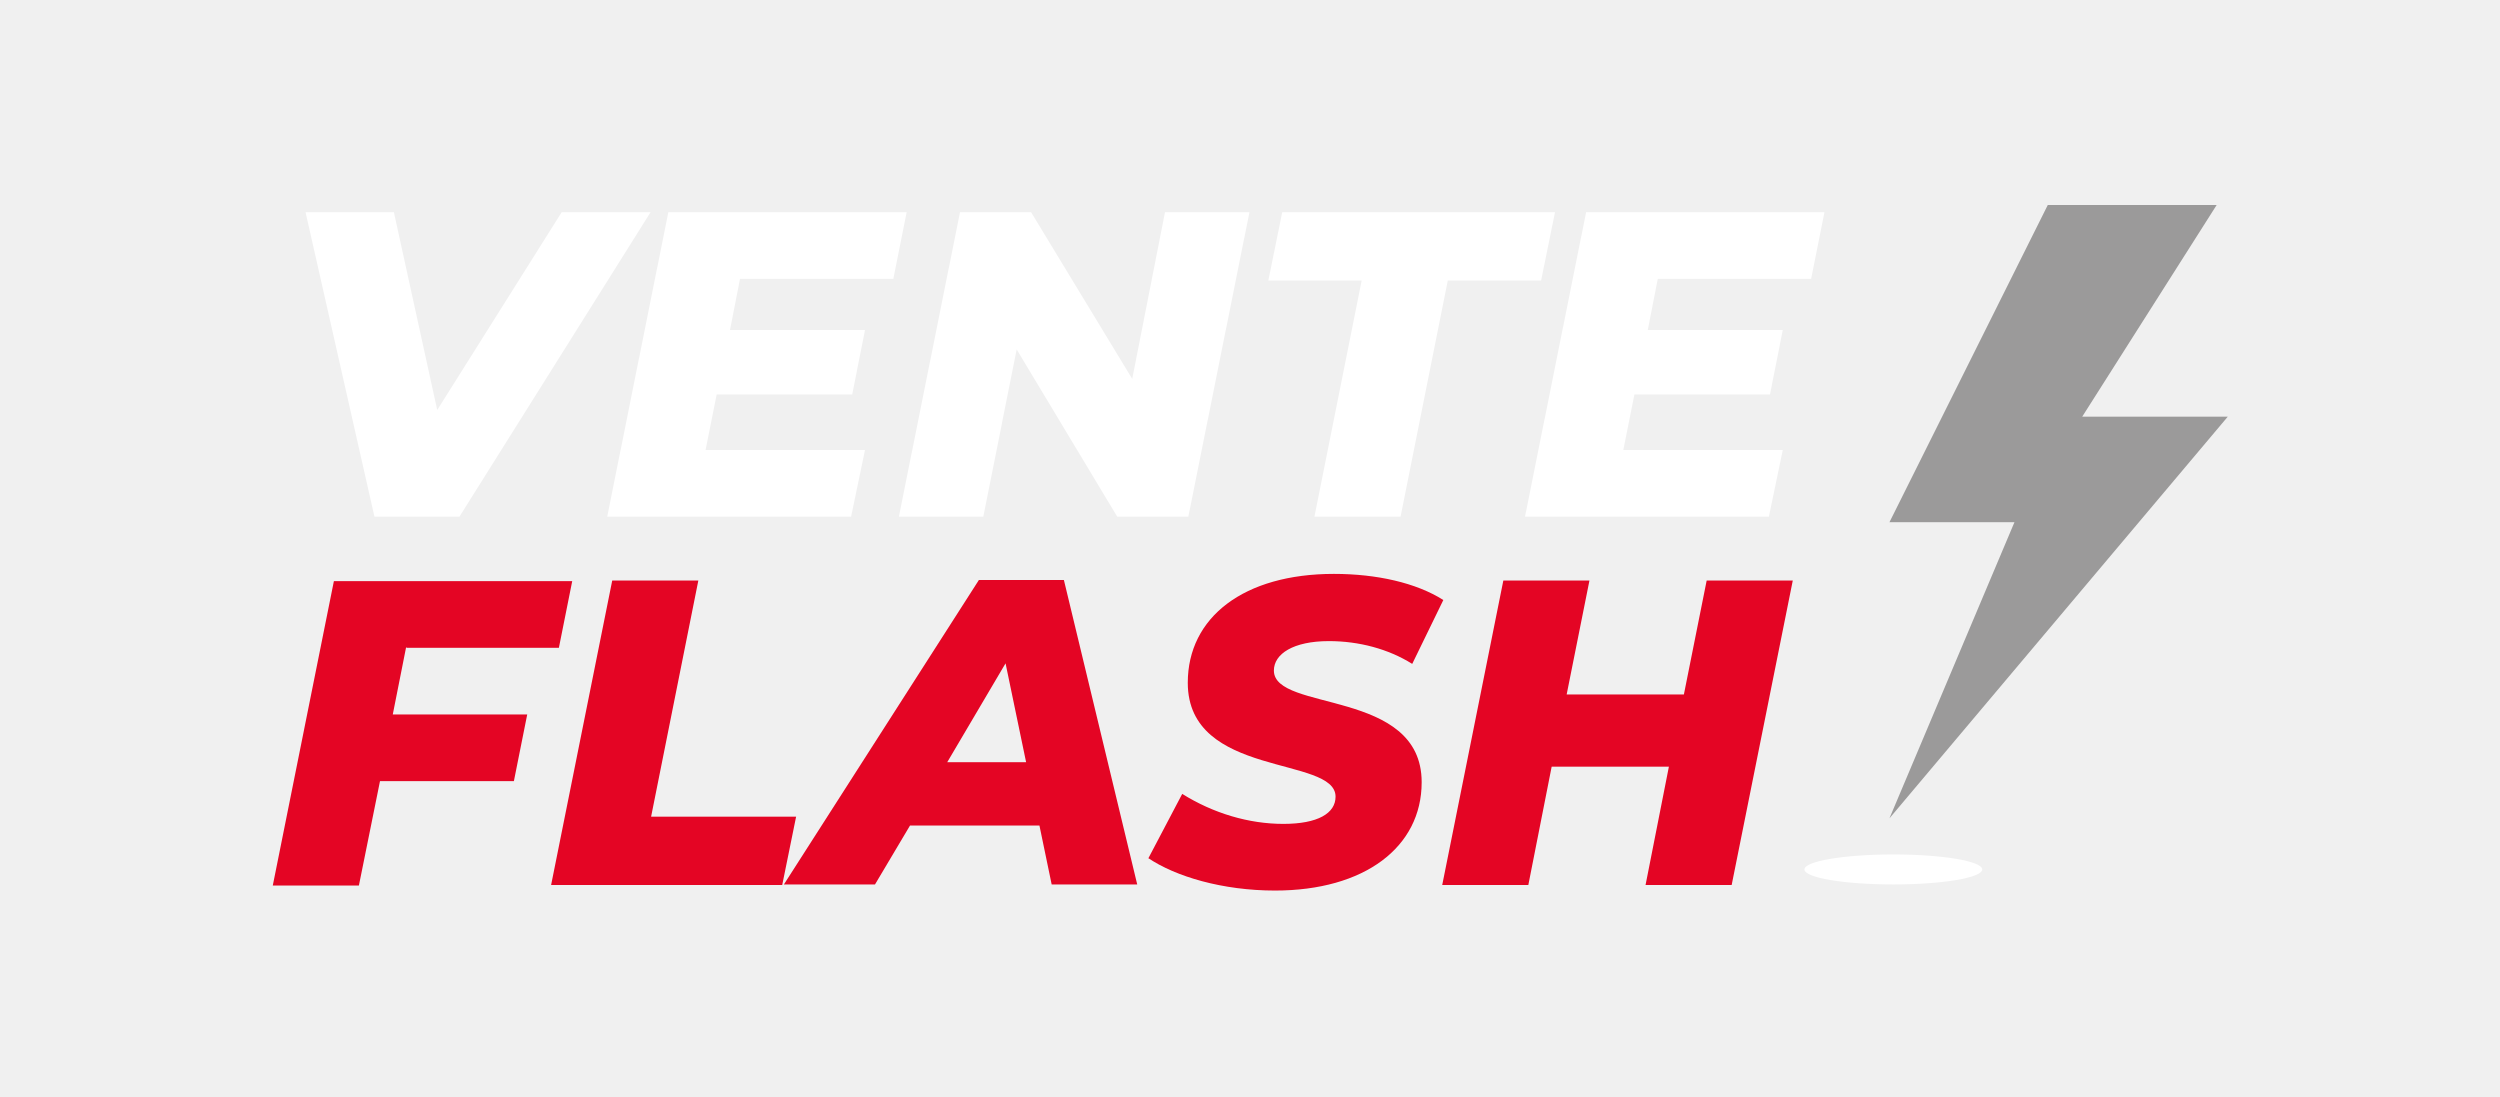
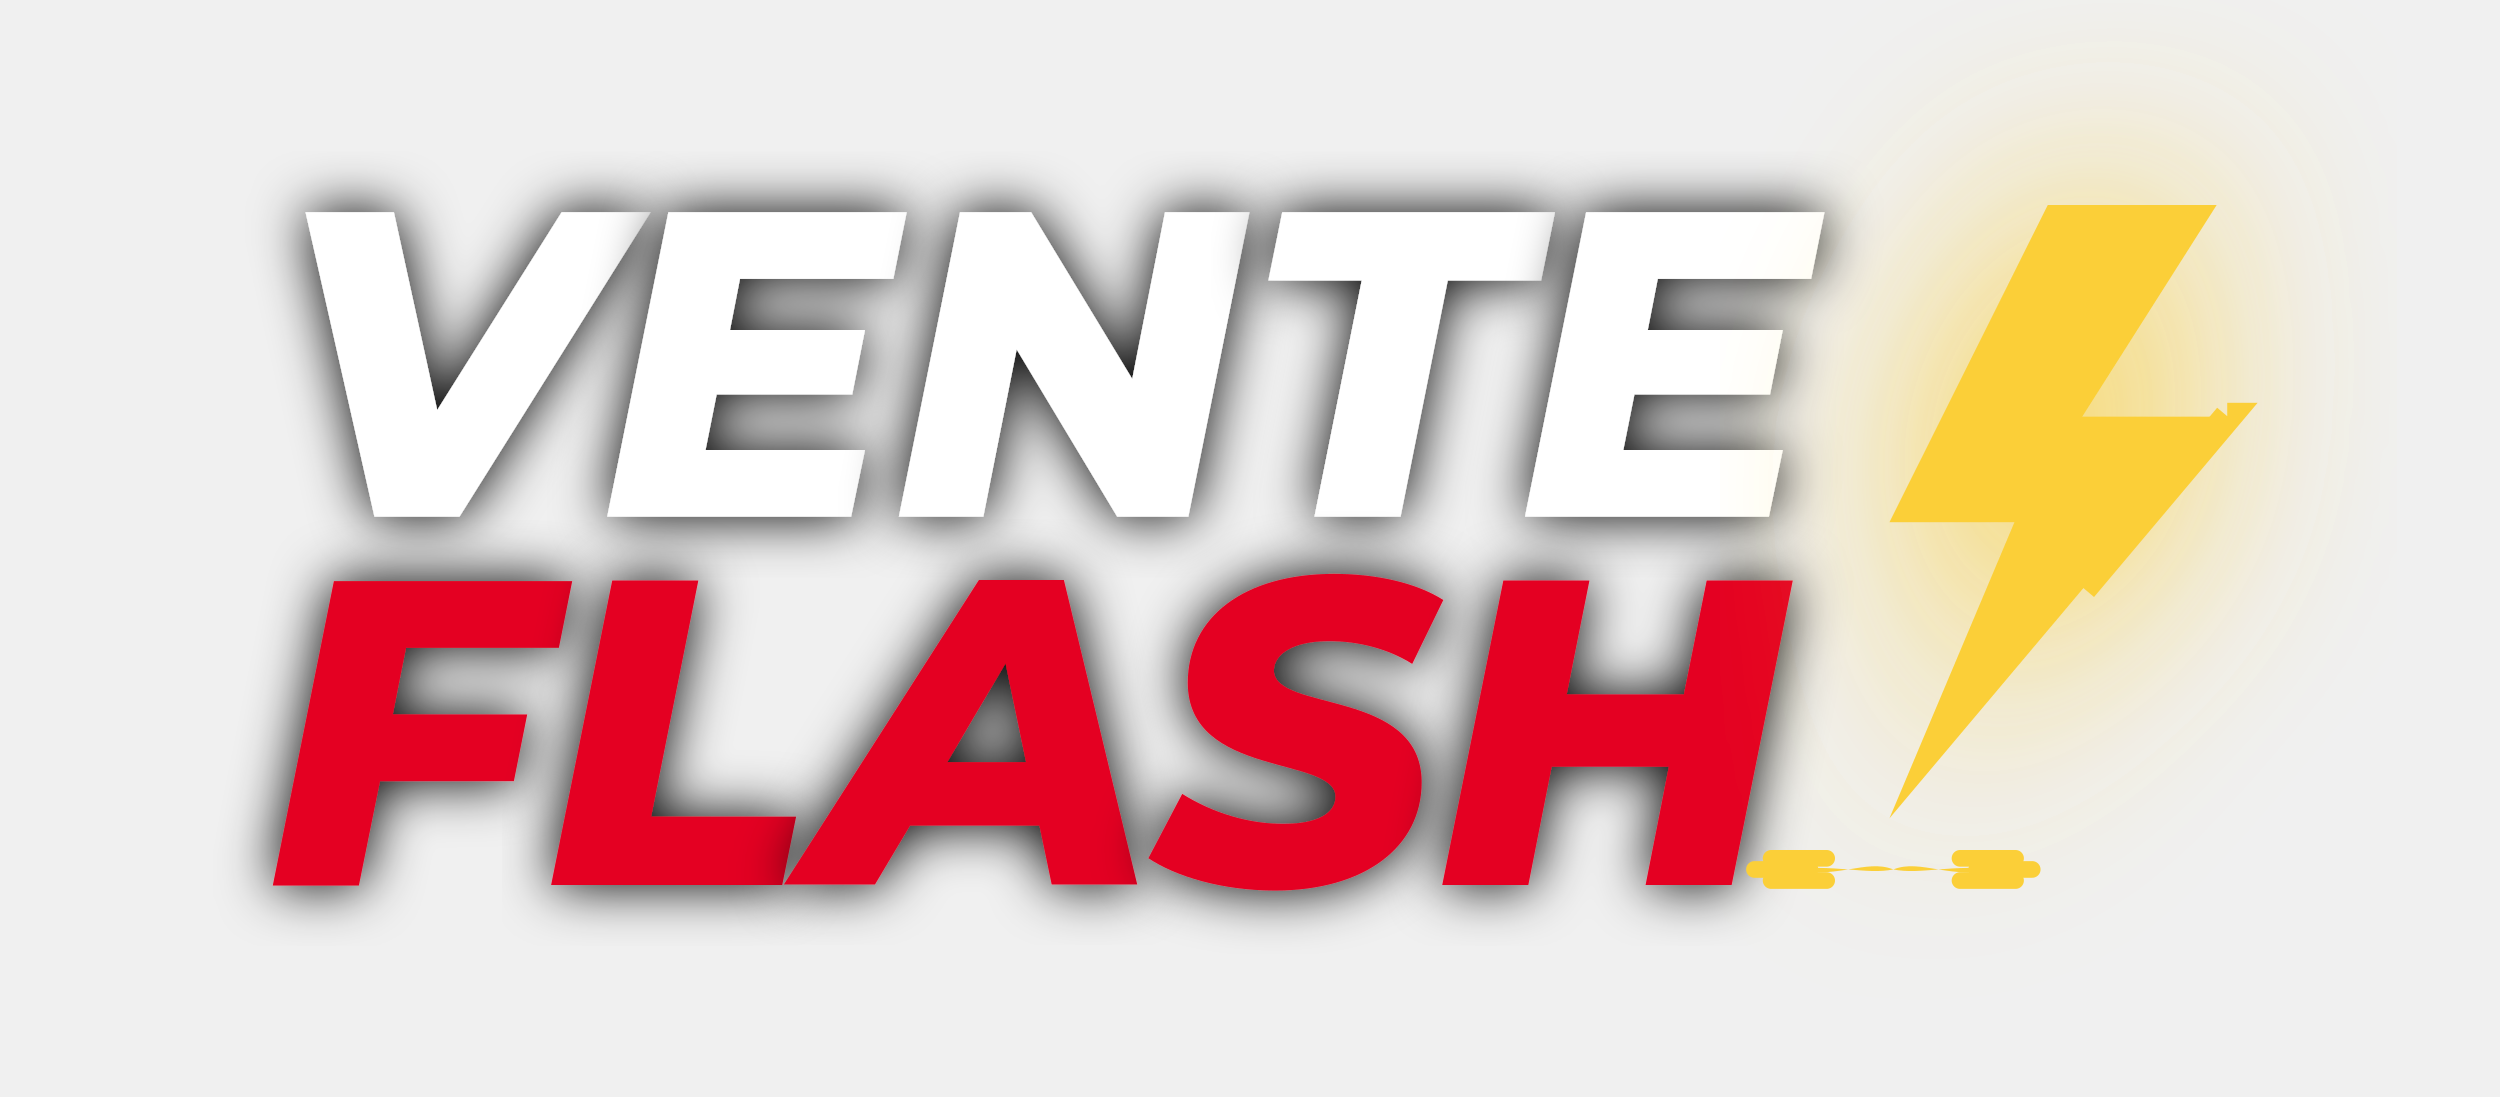
<svg xmlns="http://www.w3.org/2000/svg" id="Calque_1" version="1.1" viewBox="0 0 45 19.74">
  <defs>
+     <filter id="edgeGlow" x="-20%" y="-20%" width="140%" height="140%">
+       <feGaussianBlur in="SourceAlpha" stdDeviation="0.5" result="blur" />
+       <feOffset in="blur" dx="0" dy="0" result="offsetBlur" />
+       <feMerge>
+         <feMergeNode in="offsetBlur" />
+         <feMergeNode in="SourceGraphic" />
+       </feMerge>
+     </filter>
+     <filter id="flashGlow" x="-50%" y="-50%" width="200%" height="200%">
+       <feGaussianBlur in="SourceAlpha" stdDeviation="2" result="blur" />
+       <feFlood flood-color="#FBCF38" result="color" />
+       <feComposite in="color" in2="blur" operator="in" result="glowColor" />
+       <feMerge>
+         <feMergeNode in="glowColor" />
+         <feMergeNode in="SourceGraphic" />
+       </feMerge>
+     </filter>
+     <linearGradient id="travelGlow" x1="0%" y1="0%" x2="100%" y2="0%">
+       <stop offset="0%" stop-color="#ffffff00">
+         <animate attributeName="offset" values="0;1" dur="2s" repeatCount="indefinite" />
+       </stop>
+       <stop offset="50%" stop-color="#ffffff">
+         <animate attributeName="offset" values="0;1" dur="2s" repeatCount="indefinite" />
+       </stop>
+       <stop offset="100%" stop-color="#ffffff00">
+         <animate attributeName="offset" values="0;1" dur="2s" repeatCount="indefinite" />
+       </stop>
+     </linearGradient>
+     <mask id="letterMask">
+       <g fill="white">
+         <path d="M11.71,3.82l-3.44,5.48h-1.53l-1.24-5.48h1.59l.78,3.56,2.24-3.56h1.6Z" />
+         <path d="M13.32,5.02l-.18.92h2.43l-.23,1.16h-2.44l-.2,1h2.87l-.25,1.2h-4.39l1.1-5.48h4.29l-.24,1.2h-2.76Z" />
+         <path d="M22.49,3.82l-1.1,5.48h-1.28l-1.81-3.01-.6,3.01h-1.52l1.1-5.48h1.28l1.82,3,.59-3h1.52Z" />
+         <path d="M24.51,5.05h-1.68l.25-1.23h4.91l-.25,1.23h-1.68l-.85,4.25h-1.55l.85-4.25Z" />
+         <path d="M29.84,5.02l-.18.92h2.43l-.23,1.16h-2.44l-.2,1h2.87l-.25,1.2h-4.39l1.1-5.48h4.29l-.24,1.2h-2.76Z" />
+         <path d="M7.31,11.65l-.24,1.21h2.42l-.24,1.2h-2.41l-.38,1.88h-1.55l1.1-5.48h4.29l-.24,1.2h-2.74Z" />
+         <path d="M11.02,10.45h1.55l-.85,4.25h2.61l-.25,1.23h-4.16l1.1-5.48Z" />
+         <path d="M18.71,14.86h-2.33l-.63,1.06h-1.64l3.51-5.48h1.53l1.32,5.48h-1.54l-.22-1.06ZM18.47,13.72l-.37-1.78-1.05,1.78h1.42Z" />
+         <path d="M20.67,15.45l.61-1.16c.56.35,1.2.54,1.82.54s.94-.19.94-.49c0-.74-2.66-.33-2.66-2.05,0-1.18,1.01-1.96,2.63-1.96.77,0,1.48.16,1.97.47l-.56,1.15c-.43-.27-.96-.41-1.5-.41-.64,0-.99.23-.99.53,0,.75,2.66.32,2.66,2.01,0,1.17-1.03,1.95-2.64,1.95-.94,0-1.79-.25-2.29-.59Z" />
+         <path d="M32.27,10.45l-1.1,5.48h-1.55l.42-2.13h-2.11l-.42,2.13h-1.55l1.1-5.48h1.55l-.41,2.05h2.11l.41-2.05h1.55Z" />
+       </g>
+     </mask>
+     <radialGradient id="impactGradient" cx="0.5" cy="0.5" r="0.5">
+       <stop offset="0%" stop-color="#FBCF38" stop-opacity="1">
+         <animate attributeName="stop-opacity" values="1;0.2;1" dur="1s" repeatCount="indefinite" />
+       </stop>
+       <stop offset="100%" stop-color="#FBCF38" stop-opacity="0" />
+     </radialGradient>
    <style>
-       .st0 {
+       .letter-vente {
+         fill: #fff;
+         filter: url(#edgeGlow);
+       }
+       
+       .letter-flash {
        fill: #e40524;
-       }
- 
-       .st1 {
-         fill: #fff;
-       }
- 
-       .st2 {
-         fill: #9b9a9a;
+         filter: url(#edgeGlow);
+       }
+ 
+       .letter-outline-vente {
+         fill: none;
+         stroke: white;
+         stroke-width: 0.5;
+         stroke-dasharray: 50;
+         stroke-dashoffset: 50;
+         animation: dashAnim 3s linear infinite;
+         opacity: 0.5;
+       }
+ 
+       .letter-outline-flash {
+         fill: none;
+         stroke: #e40524;
+         stroke-width: 0.5;
+         stroke-dasharray: 50;
+         stroke-dashoffset: 50;
+         animation: dashAnim 3s linear infinite;
+         opacity: 0.5;
+       }
+ 
+       .glow-line {
+         fill: none;
+         stroke: url(#travelGlow);
+         stroke-width: 0.5;
+         stroke-dasharray: 0.5 3;
+         opacity: 0.5;
+       }
+ 
+       .flash-symbol {
+         fill: #FBCF38;
+         filter: url(#flashGlow);
+         animation: flashPulse 2s ease-in-out infinite;
+       }
+ 
+       .flash-outline {
+         fill: none;
+         stroke: #FBCF38;
+         stroke-width: 0.5;
+         stroke-dasharray: 30;
+         stroke-dashoffset: 30;
+         animation: drawFlash 2s ease-in-out infinite;
+       }
+ 
+       .letter-path {
+         stroke: white;
+         stroke-width: 0.5;
+         stroke-dasharray: 50;
+         stroke-dashoffset: 50;
+         animation: dashAnim 3s linear infinite;
+       }
+ 
+       .letter-path-flash {
+         stroke: #e40524;
+         stroke-width: 0.5;
+         stroke-dasharray: 50;
+         stroke-dashoffset: 50;
+         animation: dashAnim 3s linear infinite;
+       }
+ 
+       .impact-point {
+         fill: #FBCF38;
+         filter: url(#flashGlow);
+         transform-origin: center;
+         animation: impactAnim 0.7s ease-out infinite;
+       }
+ 
+       .impact-line {
+         stroke: #FBCF38;
+         stroke-width: 0.3;
+         stroke-linecap: round;
+         animation: lineAnim 0.7s ease-out infinite;
+       }
+ 
+       @keyframes dashAnim {
+         to {
+           stroke-dashoffset: -50;
+         }
+       }
+ 
+       @keyframes flashPulse {
+         0%, 100% { opacity: 1; filter: url(#flashGlow); }
+         50% { opacity: 0.7; filter: url(#edgeGlow); }
+       }
+ 
+       @keyframes drawFlash {
+         0% { stroke-dashoffset: 30; }
+         50%, 100% { stroke-dashoffset: 0; }
+       }
+ 
+       .impact-effect {
+         animation: impactPulse 1s ease-out infinite;
+       }
+ 
+       @keyframes impactPulse {
+         0%, 100% { transform: scaleY(0.27); }
+         50% { transform: scaleY(0.22); }
+       }
+ 
+       .impact-mark {
+         fill: #FBCF38;
+         filter: url(#impactGlow);
+       }
+ 
+       .impact-center {
+         fill: #FBCF38;
+         filter: url(#impactGlow);
+         transform-origin: center;
+         animation: impactCenter 1s ease-out infinite;
+       }
+ 
+       .impact-left {
+         fill: #FBCF38;
+         filter: url(#impactGlow);
+         transform-origin: right center;
+         animation: impactSide 1s ease-out infinite;
+       }
+ 
+       .impact-right {
+         fill: #FBCF38;
+         filter: url(#impactGlow);
+         transform-origin: left center;
+         animation: impactSide 1s ease-out infinite;
+       }
+ 
+       .impact-spark {
+         fill: #FBCF38;
+         filter: url(#impactGlow);
+         animation: sparkFade 1s ease-out infinite;
+       }
+ 
+       @keyframes impactCenter {
+         0%, 100% { 
+           transform: scaleX(1) scaleY(0.2);
+           opacity: 1;
+         }
+         50% { 
+           transform: scaleX(0.8) scaleY(0.3);
+           opacity: 0.7;
+         }
+       }
+ 
+       @keyframes impactSide {
+         0%, 100% { 
+           transform: scaleX(1) rotate(0);
+           opacity: 0.7;
+         }
+         50% { 
+           transform: scaleX(0.6) rotate(0);
+           opacity: 0.4;
+         }
+       }
+ 
+       @keyframes sparkFade {
+         0% { 
+           transform: scale(1);
+           opacity: 1;
+         }
+         100% { 
+           transform: scale(1.5);
+           opacity: 0;
+         }
+       }
+ 
+       .thunder-impact {
+         fill: #FBCF38;
+         filter: url(#impactGlow);
+         transform-origin: center;
+         animation: thunderImpact 1s ease-out infinite;
+       }
+ 
+       .impact-wave {
+         fill: none;
+         stroke: #FBCF38;
+         stroke-width: 0.2;
+         stroke-dasharray: 0.5 0.5;
+         transform-origin: center;
+         animation: impactWave 1s ease-out infinite;
+       }
+ 
+       .thunder-line {
+         stroke: #FBCF38;
+         stroke-width: 0.3;
+         stroke-linecap: round;
+         fill: none;
+         stroke-dasharray: 3;
+         stroke-dashoffset: 6;
+         animation: thunderLine 1s ease-out infinite;
+       }
+ 
+       @keyframes thunderImpact {
+         0% { 
+           transform: scaleX(0.1) scaleY(0.1);
+           opacity: 1;
+         }
+         50% { 
+           transform: scaleX(1.2) scaleY(0.2);
+           opacity: 0.8;
+         }
+         100% { 
+           transform: scaleX(1) scaleY(0.15);
+           opacity: 0.6;
+         }
+       }
+ 
+       @keyframes impactWave {
+         0% {
+           transform: scale(0.1);
+           opacity: 1;
+           stroke-width: 0.4;
+         }
+         100% {
+           transform: scale(2);
+           opacity: 0;
+           stroke-width: 0.1;
+         }
+       }
+ 
+       @keyframes thunderLine {
+         0% {
+           stroke-dashoffset: 6;
+           opacity: 1;
+         }
+         50% {
+           opacity: 0.5;
+         }
+         100% {
+           stroke-dashoffset: 0;
+           opacity: 0;
+         }
+       }
+ 
+       @keyframes impactAnim {
+         0% { transform: scaleY(0.1) scaleX(0.5); opacity: 1; }
+         50% { transform: scaleY(0.3) scaleX(1.2); opacity: 0.8; }
+         100% { transform: scaleY(0.2) scaleX(1); opacity: 0.6; }
+       }
+ 
+       @keyframes lineAnim {
+         0% { opacity: 1; transform: scaleX(0.8); }
+         100% { opacity: 0; transform: scaleX(1.2); }
      }
    </style>
  </defs>
+   <rect width="100%" height="100%" fill="url(#travelGlow)" mask="url(#letterMask)" opacity="0.3" />
  <g>
-     <path class="st1" d="M11.71,3.82l-3.44,5.48h-1.53l-1.24-5.48h1.59l.78,3.56,2.24-3.56h1.6Z" />
-     <path class="st1" d="M13.32,5.02l-.18.92h2.43l-.23,1.16h-2.44l-.2,1h2.87l-.25,1.2h-4.39l1.1-5.48h4.29l-.24,1.2h-2.76Z" />
-     <path class="st1" d="M22.49,3.82l-1.1,5.48h-1.28l-1.81-3.01-.6,3.01h-1.52l1.1-5.48h1.28l1.82,3,.59-3h1.52Z" />
-     <path class="st1" d="M24.51,5.05h-1.68l.25-1.23h4.91l-.25,1.23h-1.68l-.85,4.25h-1.55l.85-4.25Z" />
-     <path class="st1" d="M29.84,5.02l-.18.92h2.43l-.23,1.16h-2.44l-.2,1h2.87l-.25,1.2h-4.39l1.1-5.48h4.29l-.24,1.2h-2.76Z" />
+     <path class="letter-vente" d="M11.71,3.82l-3.44,5.48h-1.53l-1.24-5.48h1.59l.78,3.56,2.24-3.56h1.6Z" />
+     <path class="letter-vente" d="M13.32,5.02l-.18.92h2.43l-.23,1.16h-2.44l-.2,1h2.87l-.25,1.2h-4.39l1.1-5.48h4.29l-.24,1.2h-2.76Z" />
+     <path class="letter-vente" d="M22.49,3.82l-1.1,5.48h-1.28l-1.81-3.01-.6,3.01h-1.52l1.1-5.48h1.28l1.82,3,.59-3h1.52Z" />
+     <path class="letter-vente" d="M24.51,5.05h-1.68l.25-1.23h4.91l-.25,1.23h-1.68l-.85,4.25h-1.55l.85-4.25Z" />
+     <path class="letter-vente" d="M29.84,5.02l-.18.92h2.43l-.23,1.16h-2.44l-.2,1h2.87l-.25,1.2h-4.39l1.1-5.48h4.29l-.24,1.2h-2.76Z" />
+     <path class="letter-outline-vente" d="M11.71,3.82l-3.44,5.48h-1.53l-1.24-5.48h1.59l.78,3.56,2.24-3.56h1.6Z" />
+     <path class="letter-outline-vente" d="M13.32,5.02l-.18.92h2.43l-.23,1.16h-2.44l-.2,1h2.87l-.25,1.2h-4.39l1.1-5.48h4.29l-.24,1.2h-2.76Z" />
+     <path class="letter-outline-vente" d="M22.49,3.82l-1.1,5.48h-1.28l-1.81-3.01-.6,3.01h-1.52l1.1-5.48h1.28l1.82,3,.59-3h1.52Z" />
+     <path class="letter-outline-vente" d="M24.51,5.05h-1.68l.25-1.23h4.91l-.25,1.23h-1.68l-.85,4.25h-1.55l.85-4.25Z" />
+     <path class="letter-outline-vente" d="M29.84,5.02l-.18.92h2.43l-.23,1.16h-2.44l-.2,1h2.87l-.25,1.2h-4.39l1.1-5.48h4.29l-.24,1.2h-2.76Z" />
  </g>
  <g>
-     <path class="st0" d="M7.31,11.65l-.24,1.21h2.42l-.24,1.2h-2.41l-.38,1.88h-1.55l1.1-5.48h4.29l-.24,1.2h-2.74Z" />
-     <path class="st0" d="M11.02,10.45h1.55l-.85,4.25h2.61l-.25,1.23h-4.16l1.1-5.48Z" />
-     <path class="st0" d="M18.71,14.86h-2.33l-.63,1.06h-1.64l3.51-5.48h1.53l1.32,5.48h-1.54l-.22-1.06ZM18.47,13.72l-.37-1.78-1.05,1.78h1.42Z" />
-     <path class="st0" d="M20.67,15.45l.61-1.16c.56.35,1.2.54,1.82.54s.94-.19.94-.49c0-.74-2.66-.33-2.66-2.05,0-1.18,1.01-1.96,2.63-1.96.77,0,1.48.16,1.97.47l-.56,1.15c-.43-.27-.96-.41-1.5-.41-.64,0-.99.23-.99.53,0,.75,2.66.32,2.66,2.01,0,1.17-1.03,1.95-2.64,1.95-.94,0-1.79-.25-2.29-.59Z" />
-     <path class="st0" d="M32.27,10.45l-1.1,5.48h-1.55l.42-2.13h-2.11l-.42,2.13h-1.55l1.1-5.48h1.55l-.41,2.05h2.11l.41-2.05h1.55Z" />
+     <path class="letter-flash" d="M7.31,11.65l-.24,1.21h2.42l-.24,1.2h-2.41l-.38,1.88h-1.55l1.1-5.48h4.29l-.24,1.2h-2.74Z" />
+     <path class="letter-flash" d="M11.02,10.45h1.55l-.85,4.25h2.61l-.25,1.23h-4.16l1.1-5.48Z" />
+     <path class="letter-flash" d="M18.71,14.86h-2.33l-.63,1.06h-1.64l3.51-5.48h1.53l1.32,5.48h-1.54l-.22-1.06ZM18.47,13.72l-.37-1.78-1.05,1.78h1.42Z" />
+     <path class="letter-flash" d="M20.67,15.45l.61-1.16c.56.35,1.2.54,1.82.54s.94-.19.94-.49c0-.74-2.66-.33-2.66-2.05,0-1.18,1.01-1.96,2.63-1.96.77,0,1.48.16,1.97.47l-.56,1.15c-.43-.27-.96-.41-1.5-.41-.64,0-.99.23-.99.53,0,.75,2.66.32,2.66,2.01,0,1.17-1.03,1.95-2.64,1.95-.94,0-1.79-.25-2.29-.59Z" />
+     <path class="letter-flash" d="M32.27,10.45l-1.1,5.48h-1.55l.42-2.13h-2.11l-.42,2.13h-1.55l1.1-5.48h1.55l-.41,2.05h2.11l.41-2.05h1.55Z" />
+     <path class="letter-outline-flash" d="M7.31,11.65l-.24,1.21h2.42l-.24,1.2h-2.41l-.38,1.88h-1.55l1.1-5.48h4.29l-.24,1.2h-2.74Z" />
+     <path class="letter-outline-flash" d="M11.02,10.45h1.55l-.85,4.25h2.61l-.25,1.23h-4.16l1.1-5.48Z" />
+     <path class="letter-outline-flash" d="M18.71,14.86h-2.33l-.63,1.06h-1.64l3.51-5.48h1.53l1.32,5.48h-1.54l-.22-1.06ZM18.47,13.72l-.37-1.78-1.05,1.78h1.42Z" />
+     <path class="letter-outline-flash" d="M20.67,15.45l.61-1.16c.56.35,1.2.54,1.82.54s.94-.19.94-.49c0-.74-2.66-.33-2.66-2.05,0-1.18,1.01-1.96,2.63-1.96.77,0,1.48.16,1.97.47l-.56,1.15c-.43-.27-.96-.41-1.5-.41-.64,0-.99.23-.99.53,0,.75,2.66.32,2.66,2.01,0,1.17-1.03,1.95-2.64,1.95-.94,0-1.79-.25-2.29-.59Z" />
+     <path class="letter-outline-flash" d="M32.27,10.45l-1.1,5.48h-1.55l.42-2.13h-2.11l-.42,2.13h-1.55l1.1-5.48h1.55l-.41,2.05h2.11l.41-2.05h1.55Z" />
  </g>
-   <path class="st2" d="M40.09,7.5h-2.61l2.42-3.81h-3.04l-2.85,5.71h2.25l-2.25,5.33,6.09-7.23Z" />
-   <ellipse class="st1" cx="34.08" cy="15.65" rx="1.6" ry=".27" />
+   <g>
+     <path class="flash-symbol" d="M40.09,7.5h-2.61l2.42-3.81h-3.04l-2.85,5.71h2.25l-2.25,5.33,6.09-7.23Z" />
+     <path class="flash-outline" d="M40.09,7.5h-2.61l2.42-3.81h-3.04l-2.85,5.71h2.25l-2.25,5.33,6.09-7.23Z" />
+   </g>
+   <g transform="translate(34.08, 15.65)">
+     <path class="impact-point" d="M-2,0 C-1,0.2 -0.5,-0.2 0,0 C0.5,-0.2 1,0.2 2,0 C1,-0.1 0.5,0.1 0,0 C-0.5,0.1 -1,-0.1 -2,0Z" />
+     <line class="impact-line" x1="-2.5" y1="0" x2="-1.5" y2="0" />
+     <line class="impact-line" x1="1.5" y1="0" x2="2.5" y2="0" />
+     <line class="impact-line" x1="-2.2" y1="0.2" x2="-1.2" y2="0.2" style="animation-delay: 0.1s" />
+     <line class="impact-line" x1="1.2" y1="0.2" x2="2.2" y2="0.2" style="animation-delay: 0.1s" />
+     <line class="impact-line" x1="-2.2" y1="-0.2" x2="-1.2" y2="-0.2" style="animation-delay: 0.2s" />
+     <line class="impact-line" x1="1.2" y1="-0.2" x2="2.2" y2="-0.2" style="animation-delay: 0.2s" />
+   </g>
</svg>
